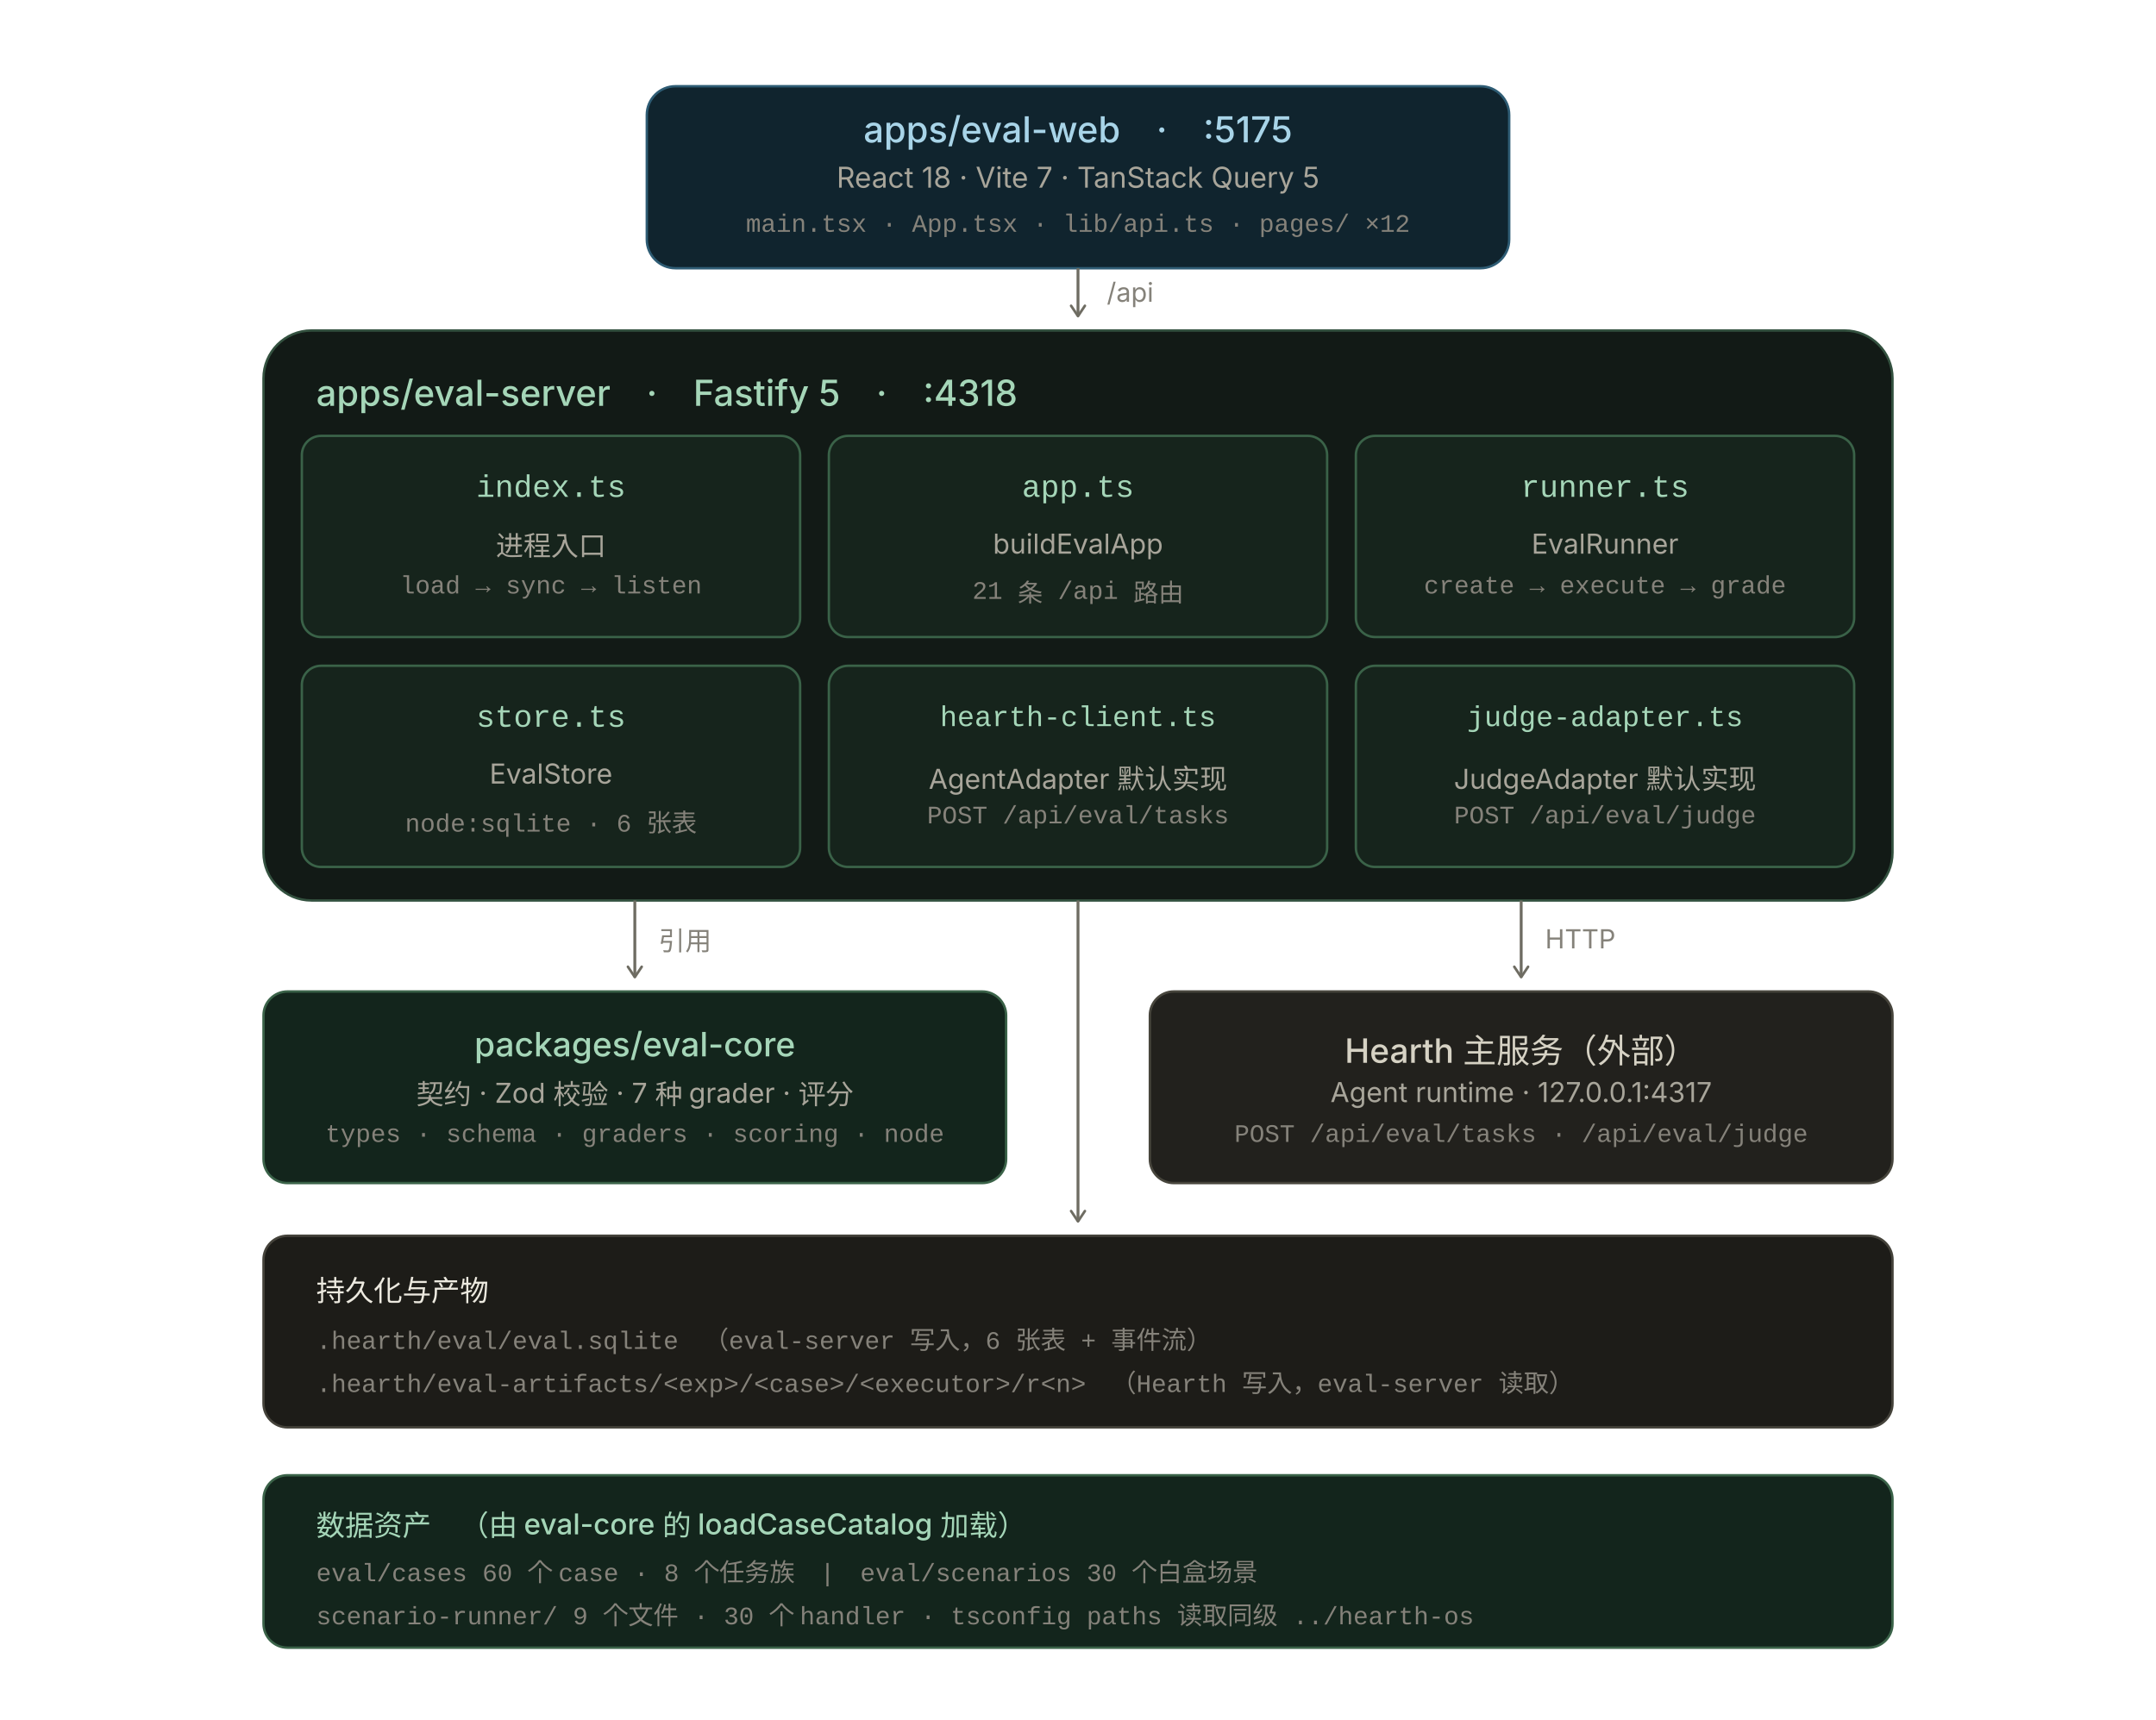
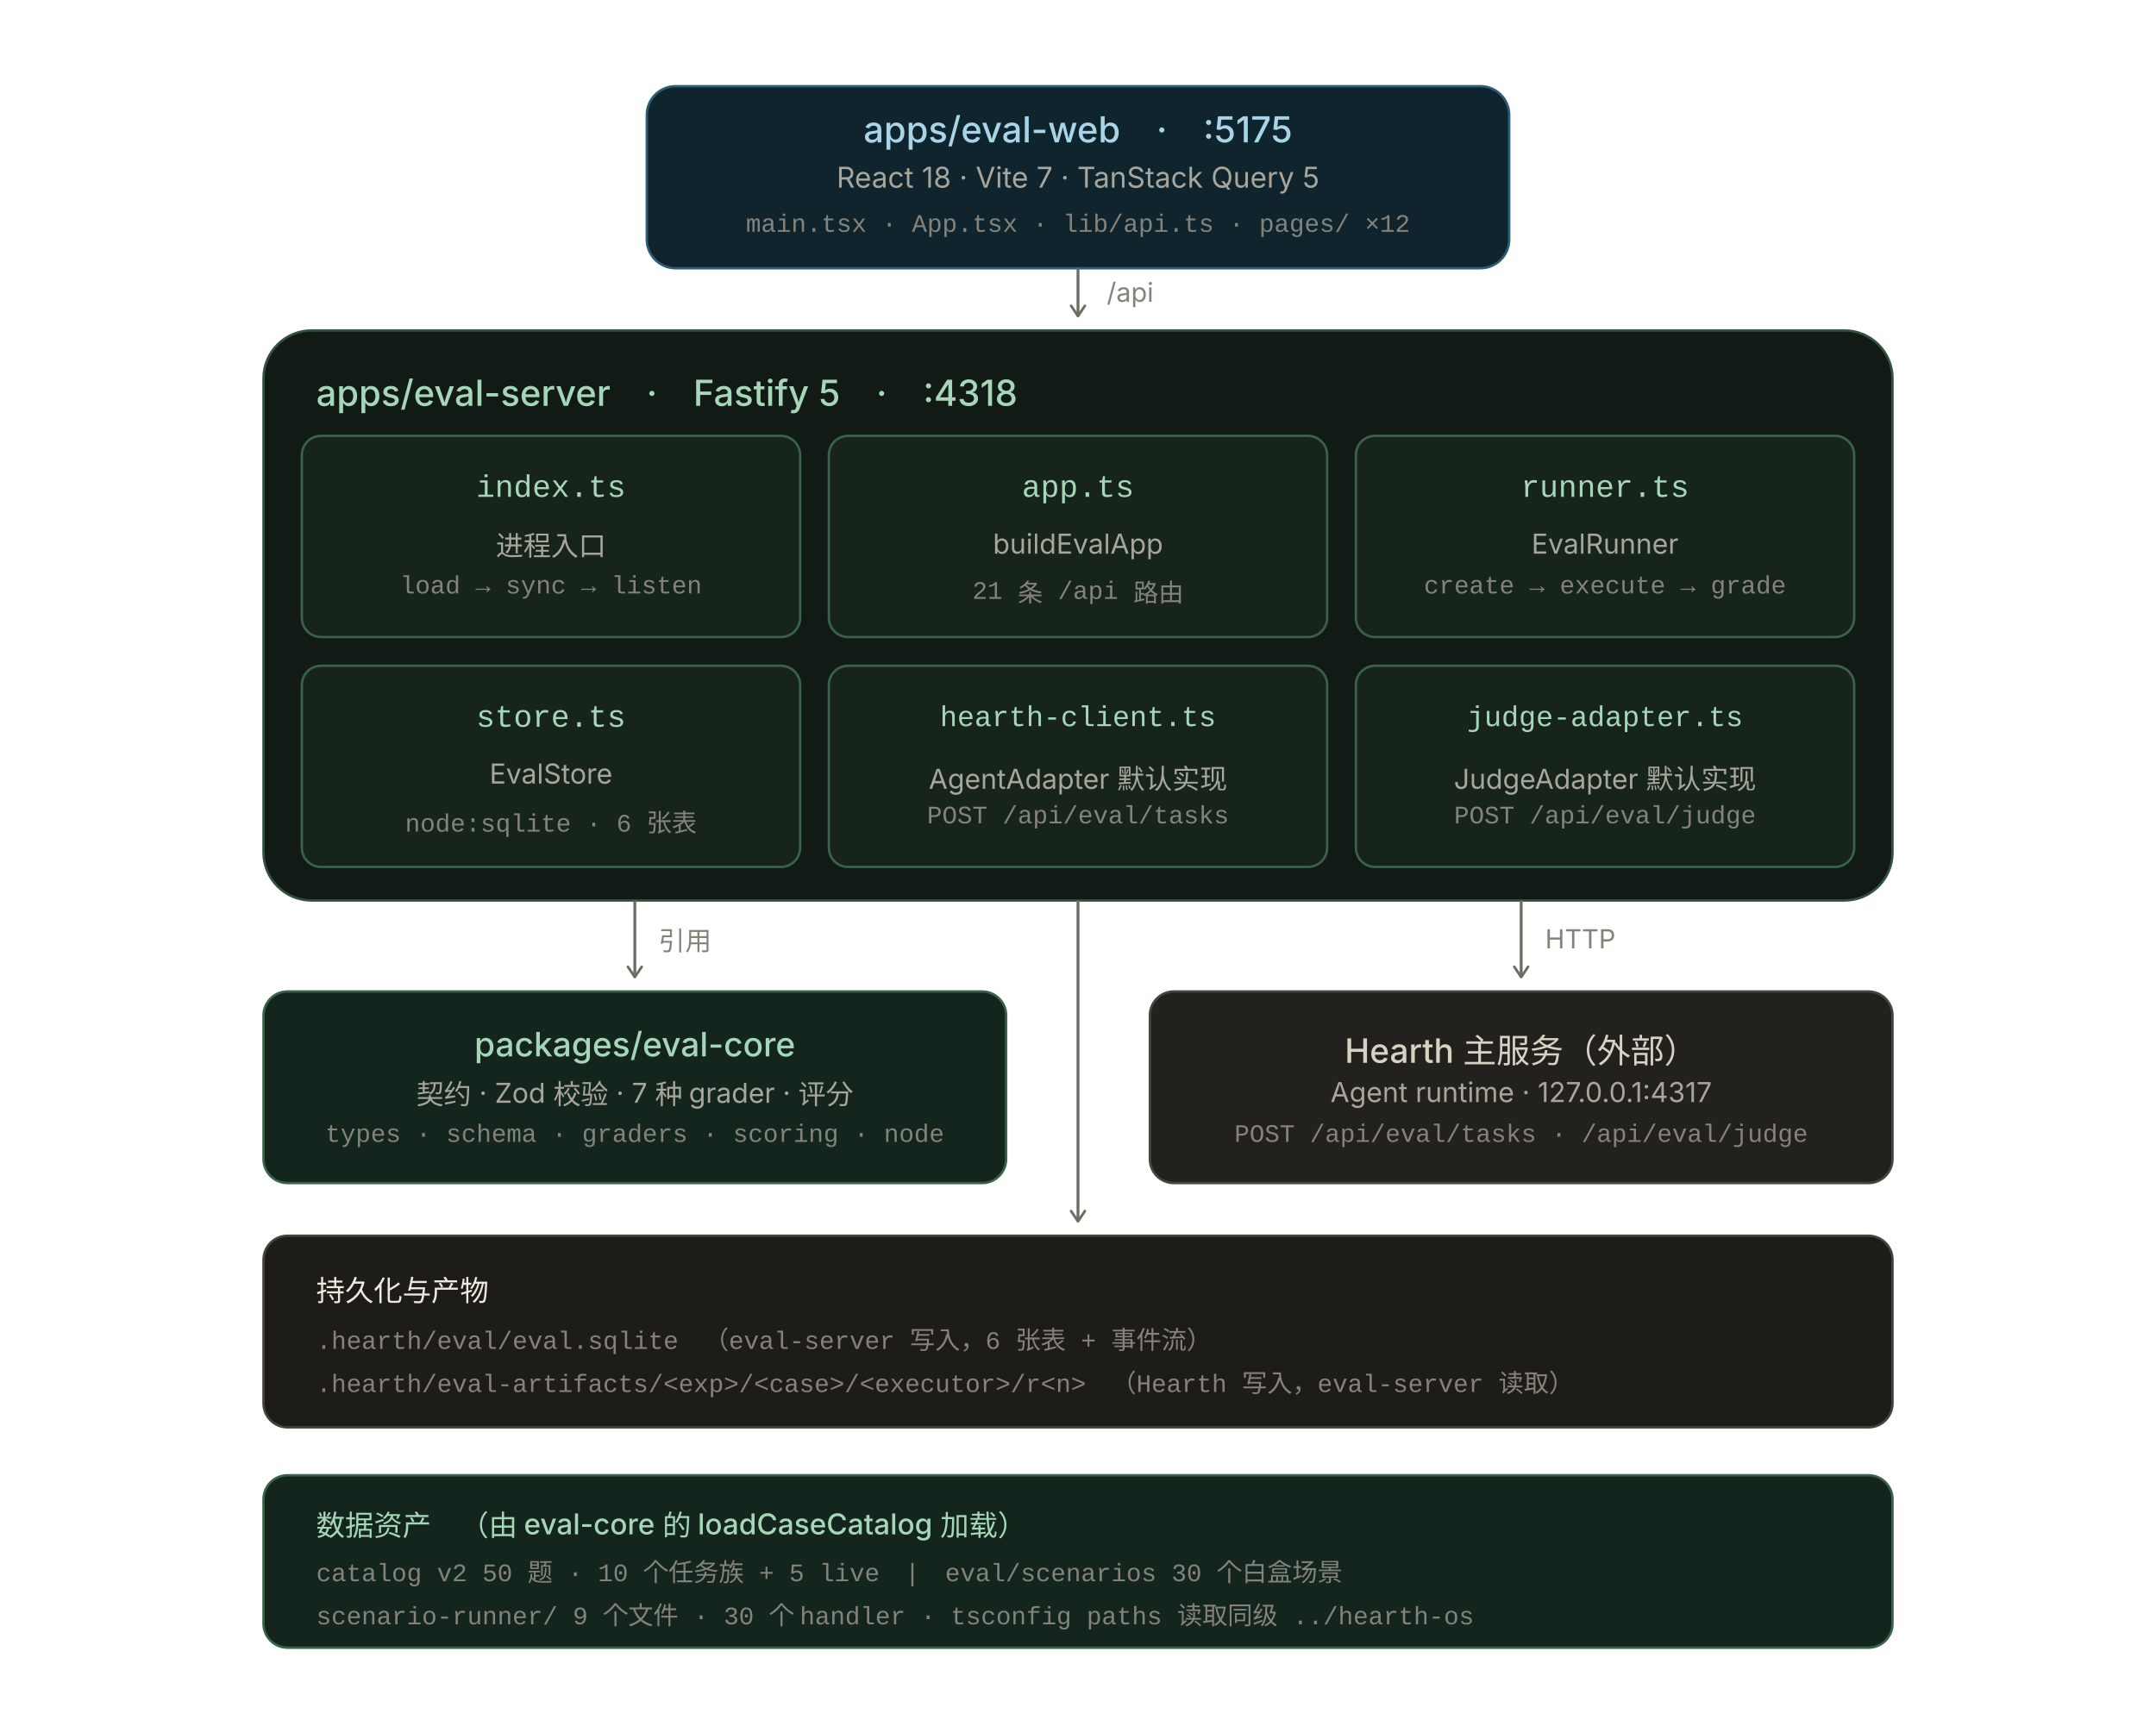
<svg xmlns="http://www.w3.org/2000/svg" viewBox="0 0 900 718" width="900" height="718" role="img" aria-labelledby="archTitle archDesc">
  <defs>
    <marker id="ar" viewBox="0 0 10 10" refX="8" refY="5" markerWidth="6" markerHeight="6" orient="auto-start-reverse">
      <path d="M2 1L8 5L2 9" fill="none" stroke="#6E6C62" stroke-width="1.5" stroke-linecap="round" stroke-linejoin="round" />
    </marker>
  </defs>
  <rect x="270" y="36" width="360" height="76" rx="12" fill="#10242E" stroke="#2E5C74" stroke-width="1" />
  <text x="450" y="54" text-anchor="middle" dominant-baseline="central" style="font-family:-apple-system,BlinkMacSystemFont,'Segoe UI','PingFang SC','Microsoft YaHei',sans-serif;font-size:15px;font-weight:500;fill:#A8D4E8">apps/eval-web　·　:5175</text>
  <text x="450" y="74" text-anchor="middle" dominant-baseline="central" style="font-family:-apple-system,BlinkMacSystemFont,'Segoe UI','PingFang SC','Microsoft YaHei',sans-serif;font-size:12px;fill:#A8A59A">React 18 · Vite 7 · TanStack Query 5</text>
  <text x="450" y="94" text-anchor="middle" dominant-baseline="central" style="font-family:'SFMono-Regular',Consolas,'Liberation Mono',Menlo,monospace;font-size:10.5px;fill:#85827A">main.tsx · App.tsx · lib/api.ts · pages/ ×12</text>
  <path d="M450 112L450 132" fill="none" stroke="#6E6C62" stroke-width="1.2" marker-end="url(#ar)" />
  <text x="462" y="122" dominant-baseline="central" style="font-family:-apple-system,BlinkMacSystemFont,'Segoe UI','PingFang SC','Microsoft YaHei',sans-serif;font-size:11px;fill:#85827A">/api</text>
  <rect x="110" y="138" width="680" height="238" rx="20" fill="#121A16" stroke="#33513F" stroke-width="1" />
  <text x="132" y="164" dominant-baseline="central" style="font-family:-apple-system,BlinkMacSystemFont,'Segoe UI','PingFang SC','Microsoft YaHei',sans-serif;font-size:15px;font-weight:500;fill:#A5D6B8">apps/eval-server　·　Fastify 5　·　:4318</text>
  <rect x="126" y="182" width="208" height="84" rx="8" fill="#16241C" stroke="#3A6248" stroke-width="1" />
  <text x="230" y="204" text-anchor="middle" dominant-baseline="central" style="font-family:'SFMono-Regular',Consolas,'Liberation Mono',Menlo,monospace;font-size:13px;font-weight:500;fill:#A5D6B8">index.ts</text>
  <text x="230" y="227" text-anchor="middle" dominant-baseline="central" style="font-family:-apple-system,BlinkMacSystemFont,'Segoe UI','PingFang SC','Microsoft YaHei',sans-serif;font-size:11.5px;fill:#A8A59A">进程入口</text>
  <text x="230" y="245" text-anchor="middle" dominant-baseline="central" style="font-family:'SFMono-Regular',Consolas,'Liberation Mono',Menlo,monospace;font-size:10.5px;fill:#85827A">load → sync → listen</text>
  <rect x="346" y="182" width="208" height="84" rx="8" fill="#16241C" stroke="#3A6248" stroke-width="1" />
  <text x="450" y="204" text-anchor="middle" dominant-baseline="central" style="font-family:'SFMono-Regular',Consolas,'Liberation Mono',Menlo,monospace;font-size:13px;font-weight:500;fill:#A5D6B8">app.ts</text>
  <text x="450" y="227" text-anchor="middle" dominant-baseline="central" style="font-family:-apple-system,BlinkMacSystemFont,'Segoe UI','PingFang SC','Microsoft YaHei',sans-serif;font-size:11.5px;fill:#A8A59A">buildEvalApp</text>
  <text x="450" y="245" text-anchor="middle" dominant-baseline="central" style="font-family:'SFMono-Regular',Consolas,'Liberation Mono',Menlo,monospace;font-size:10.5px;fill:#85827A">21 条 /api 路由</text>
  <rect x="566" y="182" width="208" height="84" rx="8" fill="#16241C" stroke="#3A6248" stroke-width="1" />
  <text x="670" y="204" text-anchor="middle" dominant-baseline="central" style="font-family:'SFMono-Regular',Consolas,'Liberation Mono',Menlo,monospace;font-size:13px;font-weight:500;fill:#A5D6B8">runner.ts</text>
  <text x="670" y="227" text-anchor="middle" dominant-baseline="central" style="font-family:-apple-system,BlinkMacSystemFont,'Segoe UI','PingFang SC','Microsoft YaHei',sans-serif;font-size:11.5px;fill:#A8A59A">EvalRunner</text>
  <text x="670" y="245" text-anchor="middle" dominant-baseline="central" style="font-family:'SFMono-Regular',Consolas,'Liberation Mono',Menlo,monospace;font-size:10.5px;fill:#85827A">create → execute → grade</text>
  <rect x="126" y="278" width="208" height="84" rx="8" fill="#16241C" stroke="#3A6248" stroke-width="1" />
  <text x="230" y="300" text-anchor="middle" dominant-baseline="central" style="font-family:'SFMono-Regular',Consolas,'Liberation Mono',Menlo,monospace;font-size:13px;font-weight:500;fill:#A5D6B8">store.ts</text>
  <text x="230" y="323" text-anchor="middle" dominant-baseline="central" style="font-family:-apple-system,BlinkMacSystemFont,'Segoe UI','PingFang SC','Microsoft YaHei',sans-serif;font-size:11.5px;fill:#A8A59A">EvalStore</text>
  <text x="230" y="341" text-anchor="middle" dominant-baseline="central" style="font-family:'SFMono-Regular',Consolas,'Liberation Mono',Menlo,monospace;font-size:10.5px;fill:#85827A">node:sqlite · 6 张表</text>
  <rect x="346" y="278" width="208" height="84" rx="8" fill="#16241C" stroke="#3A6248" stroke-width="1" />
  <text x="450" y="300" text-anchor="middle" dominant-baseline="central" style="font-family:'SFMono-Regular',Consolas,'Liberation Mono',Menlo,monospace;font-size:12px;font-weight:500;fill:#A5D6B8">hearth-client.ts</text>
  <text x="450" y="323" text-anchor="middle" dominant-baseline="central" style="font-family:-apple-system,BlinkMacSystemFont,'Segoe UI','PingFang SC','Microsoft YaHei',sans-serif;font-size:11.5px;fill:#A8A59A">AgentAdapter 默认实现</text>
  <text x="450" y="341" text-anchor="middle" dominant-baseline="central" style="font-family:'SFMono-Regular',Consolas,'Liberation Mono',Menlo,monospace;font-size:10.5px;fill:#85827A">POST /api/eval/tasks</text>
  <rect x="566" y="278" width="208" height="84" rx="8" fill="#16241C" stroke="#3A6248" stroke-width="1" />
  <text x="670" y="300" text-anchor="middle" dominant-baseline="central" style="font-family:'SFMono-Regular',Consolas,'Liberation Mono',Menlo,monospace;font-size:12px;font-weight:500;fill:#A5D6B8">judge-adapter.ts</text>
  <text x="670" y="323" text-anchor="middle" dominant-baseline="central" style="font-family:-apple-system,BlinkMacSystemFont,'Segoe UI','PingFang SC','Microsoft YaHei',sans-serif;font-size:11.5px;fill:#A8A59A">JudgeAdapter 默认实现</text>
  <text x="670" y="341" text-anchor="middle" dominant-baseline="central" style="font-family:'SFMono-Regular',Consolas,'Liberation Mono',Menlo,monospace;font-size:10.5px;fill:#85827A">POST /api/eval/judge</text>
  <path d="M265 376L265 408" fill="none" stroke="#6E6C62" stroke-width="1.2" marker-end="url(#ar)" />
  <text x="275" y="392" dominant-baseline="central" style="font-family:-apple-system,BlinkMacSystemFont,'Segoe UI','PingFang SC','Microsoft YaHei',sans-serif;font-size:11px;fill:#85827A">引用</text>
  <path d="M635 376L635 408" fill="none" stroke="#6E6C62" stroke-width="1.2" marker-end="url(#ar)" />
  <text x="645" y="392" dominant-baseline="central" style="font-family:-apple-system,BlinkMacSystemFont,'Segoe UI','PingFang SC','Microsoft YaHei',sans-serif;font-size:11px;fill:#85827A">HTTP</text>
  <path d="M450 376L450 510" fill="none" stroke="#6E6C62" stroke-width="1.2" marker-end="url(#ar)" />
  <rect x="110" y="414" width="310" height="80" rx="10" fill="#13251C" stroke="#3A6248" stroke-width="1" />
  <text x="265" y="436" text-anchor="middle" dominant-baseline="central" style="font-family:-apple-system,BlinkMacSystemFont,'Segoe UI','PingFang SC','Microsoft YaHei',sans-serif;font-size:14px;font-weight:500;fill:#A5D6B8">packages/eval-core</text>
  <text x="265" y="456" text-anchor="middle" dominant-baseline="central" style="font-family:-apple-system,BlinkMacSystemFont,'Segoe UI','PingFang SC','Microsoft YaHei',sans-serif;font-size:11.5px;fill:#A8A59A">契约 · Zod 校验 · 7 种 grader · 评分</text>
  <text x="265" y="474" text-anchor="middle" dominant-baseline="central" style="font-family:'SFMono-Regular',Consolas,'Liberation Mono',Menlo,monospace;font-size:10.5px;fill:#85827A">types · schema · graders · scoring · node</text>
  <rect x="480" y="414" width="310" height="80" rx="10" fill="#22211D" stroke="#47453C" stroke-width="1" />
  <text x="635" y="436" text-anchor="middle" dominant-baseline="central" style="font-family:-apple-system,BlinkMacSystemFont,'Segoe UI','PingFang SC','Microsoft YaHei',sans-serif;font-size:14px;font-weight:500;fill:#D6D2C4">Hearth 主服务（外部）</text>
  <text x="635" y="456" text-anchor="middle" dominant-baseline="central" style="font-family:-apple-system,BlinkMacSystemFont,'Segoe UI','PingFang SC','Microsoft YaHei',sans-serif;font-size:11.5px;fill:#A8A59A">Agent runtime · 127.0.0.1:4317</text>
  <text x="635" y="474" text-anchor="middle" dominant-baseline="central" style="font-family:'SFMono-Regular',Consolas,'Liberation Mono',Menlo,monospace;font-size:10.5px;fill:#85827A">POST /api/eval/tasks · /api/eval/judge</text>
  <rect x="110" y="516" width="680" height="80" rx="10" fill="#1D1C18" stroke="#44423A" stroke-width="1" />
  <text x="132" y="538" dominant-baseline="central" style="font-family:-apple-system,BlinkMacSystemFont,'Segoe UI','PingFang SC','Microsoft YaHei',sans-serif;font-size:12px;font-weight:500;fill:#ECE9DF">持久化与产物</text>
  <text x="132" y="557" dominant-baseline="central" style="font-family:'SFMono-Regular',Consolas,'Liberation Mono',Menlo,monospace;font-size:10.5px;fill:#85827A">.hearth/eval/eval.sqlite　（eval-server 写入，6 张表 + 事件流）</text>
  <text x="132" y="575" dominant-baseline="central" style="font-family:'SFMono-Regular',Consolas,'Liberation Mono',Menlo,monospace;font-size:10.5px;fill:#85827A">.hearth/eval-artifacts/&lt;exp&gt;/&lt;case&gt;/&lt;executor&gt;/r&lt;n&gt;　（Hearth 写入，eval-server 读取）</text>
  <rect x="110" y="616" width="680" height="72" rx="10" fill="#13251C" stroke="#3A6248" stroke-width="1" />
  <text x="132" y="636" dominant-baseline="central" style="font-family:-apple-system,BlinkMacSystemFont,'Segoe UI','PingFang SC','Microsoft YaHei',sans-serif;font-size:12px;font-weight:500;fill:#A5D6B8">数据资产　（由 eval-core 的 loadCaseCatalog 加载）</text>
-   <text x="132" y="654" dominant-baseline="central" style="font-family:'SFMono-Regular',Consolas,'Liberation Mono',Menlo,monospace;font-size:10.5px;fill:#85827A">eval/cases 60 个 case · 8 个任务族　|　eval/scenarios 30 个白盒场景</text>
+   <text x="132" y="654" dominant-baseline="central" style="font-family:'SFMono-Regular',Consolas,'Liberation Mono',Menlo,monospace;font-size:10.5px;fill:#85827A">catalog v2 50 题 · 10 个任务族 + 5 live　|　eval/scenarios 30 个白盒场景</text>
  <text x="132" y="672" dominant-baseline="central" style="font-family:'SFMono-Regular',Consolas,'Liberation Mono',Menlo,monospace;font-size:10.5px;fill:#85827A">scenario-runner/ 9 个文件 · 30 个 handler · tsconfig paths 读取同级 ../hearth-os</text>
</svg>
